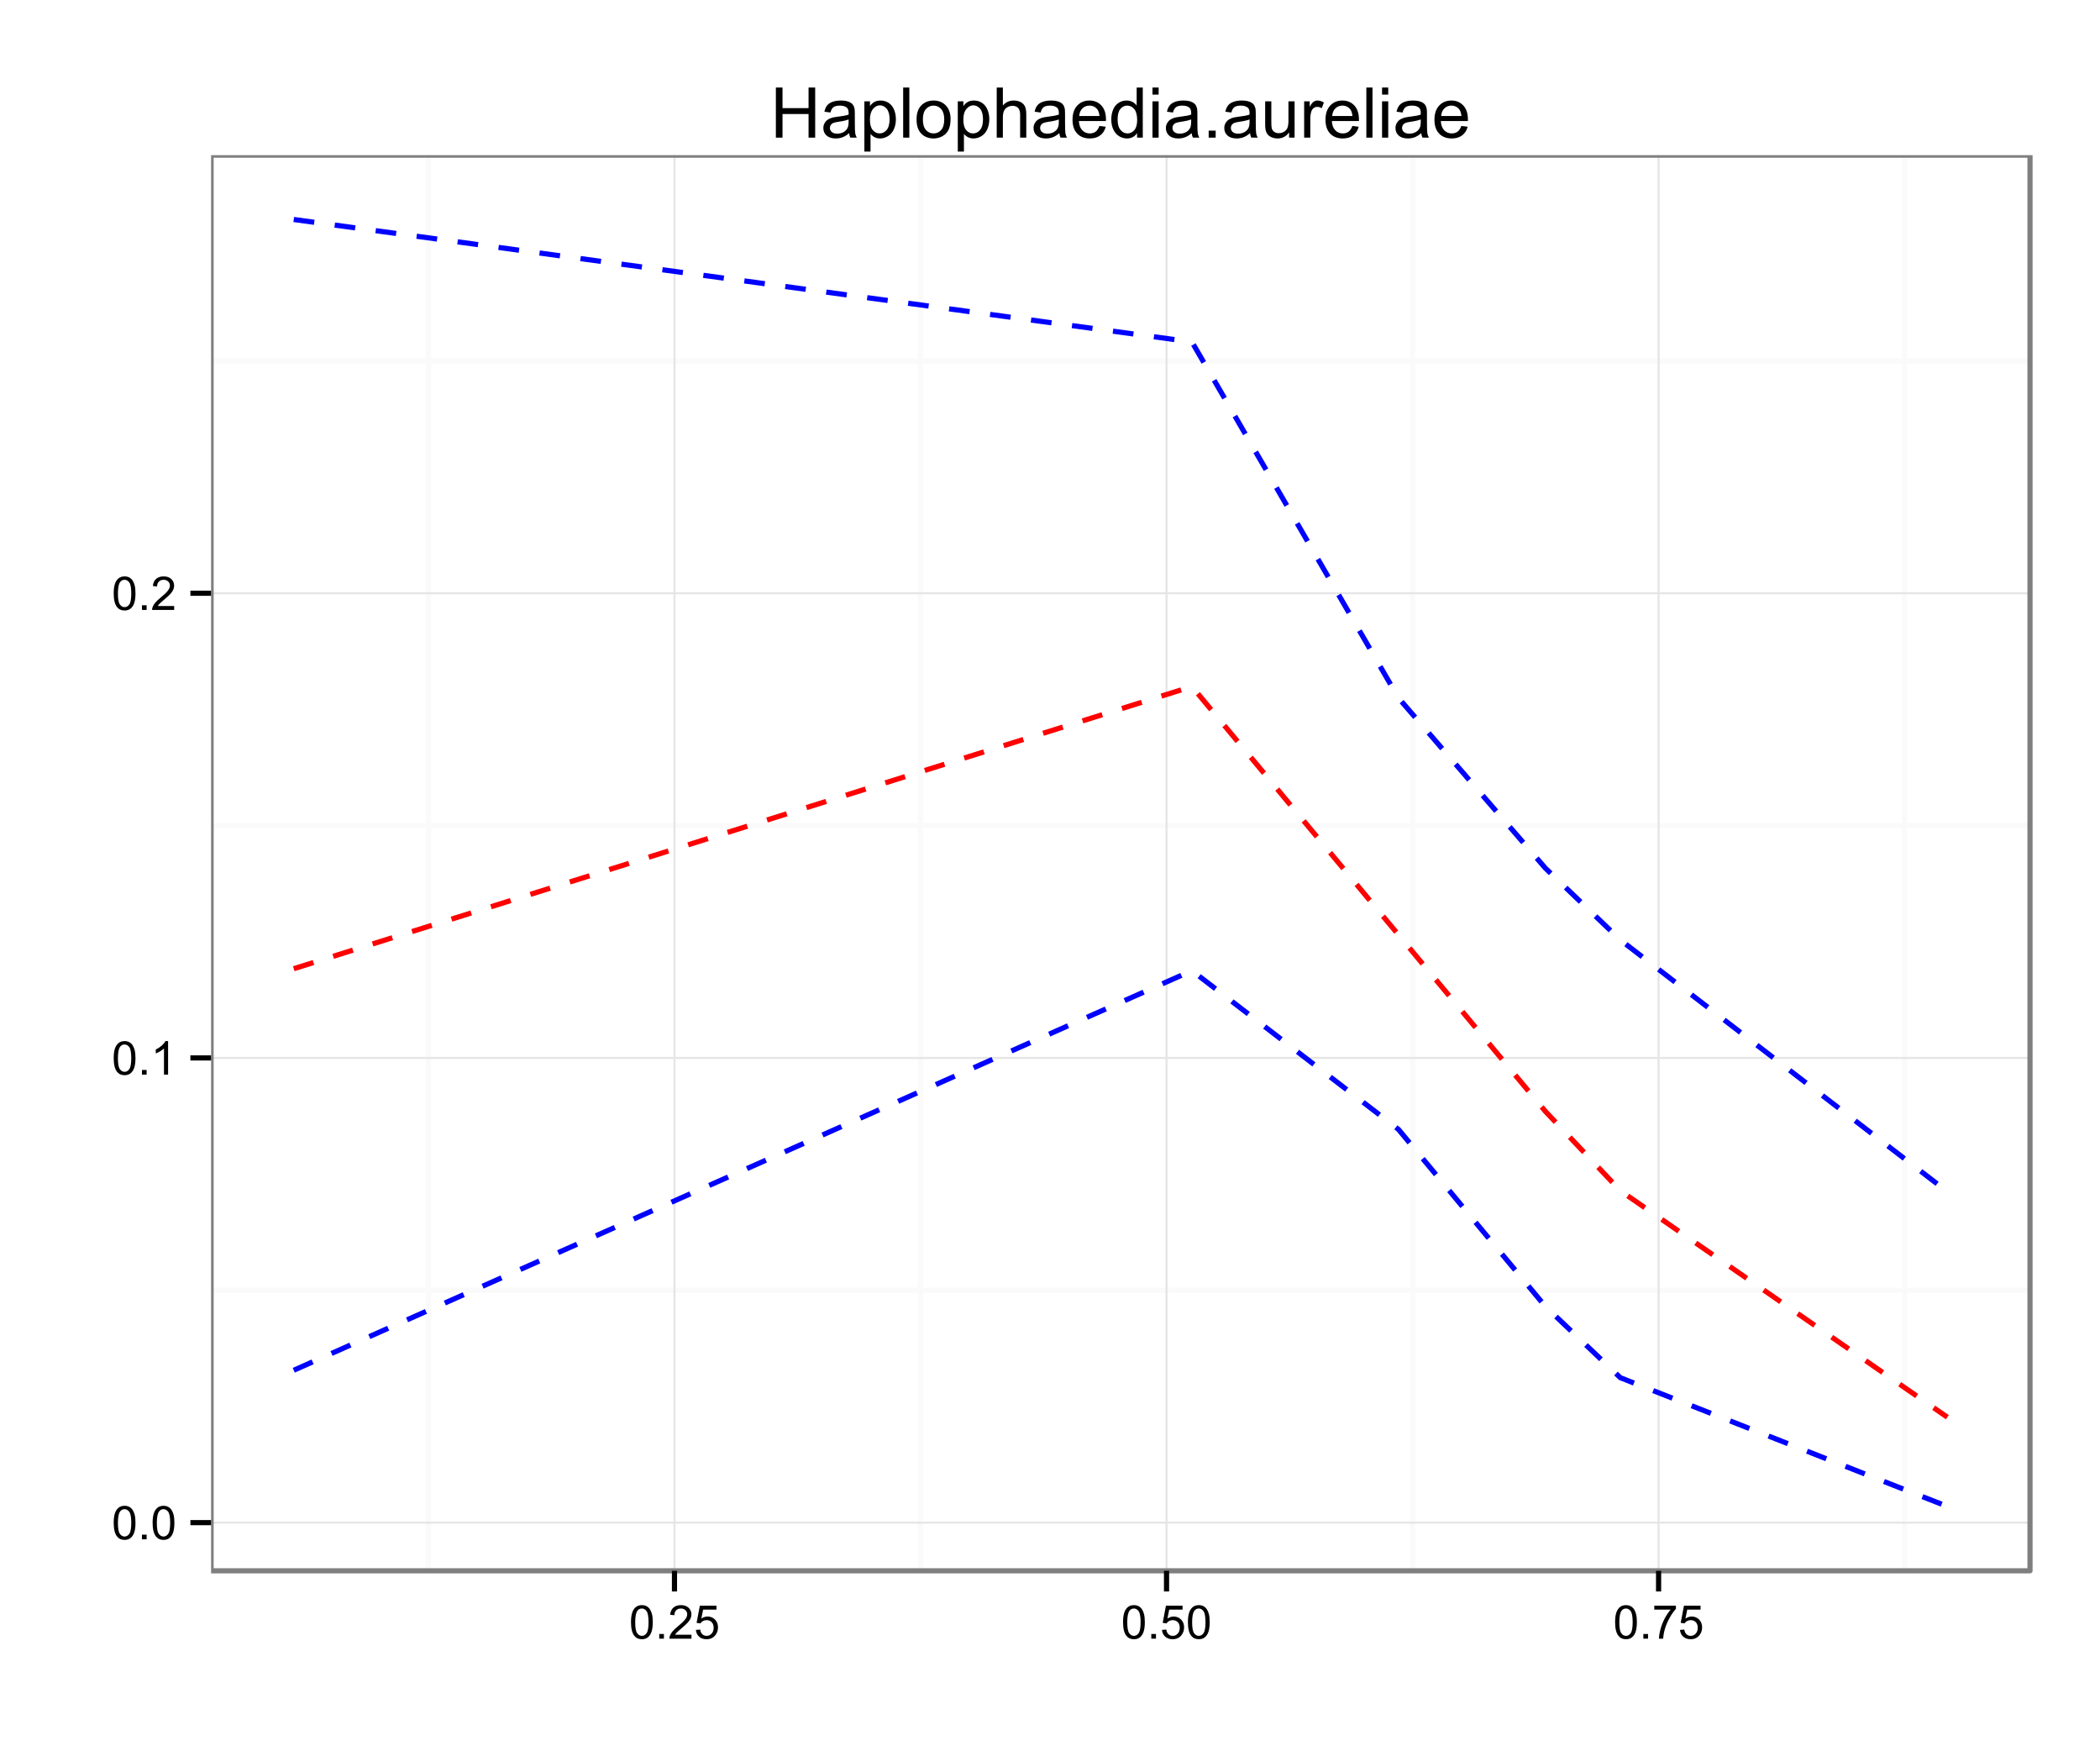
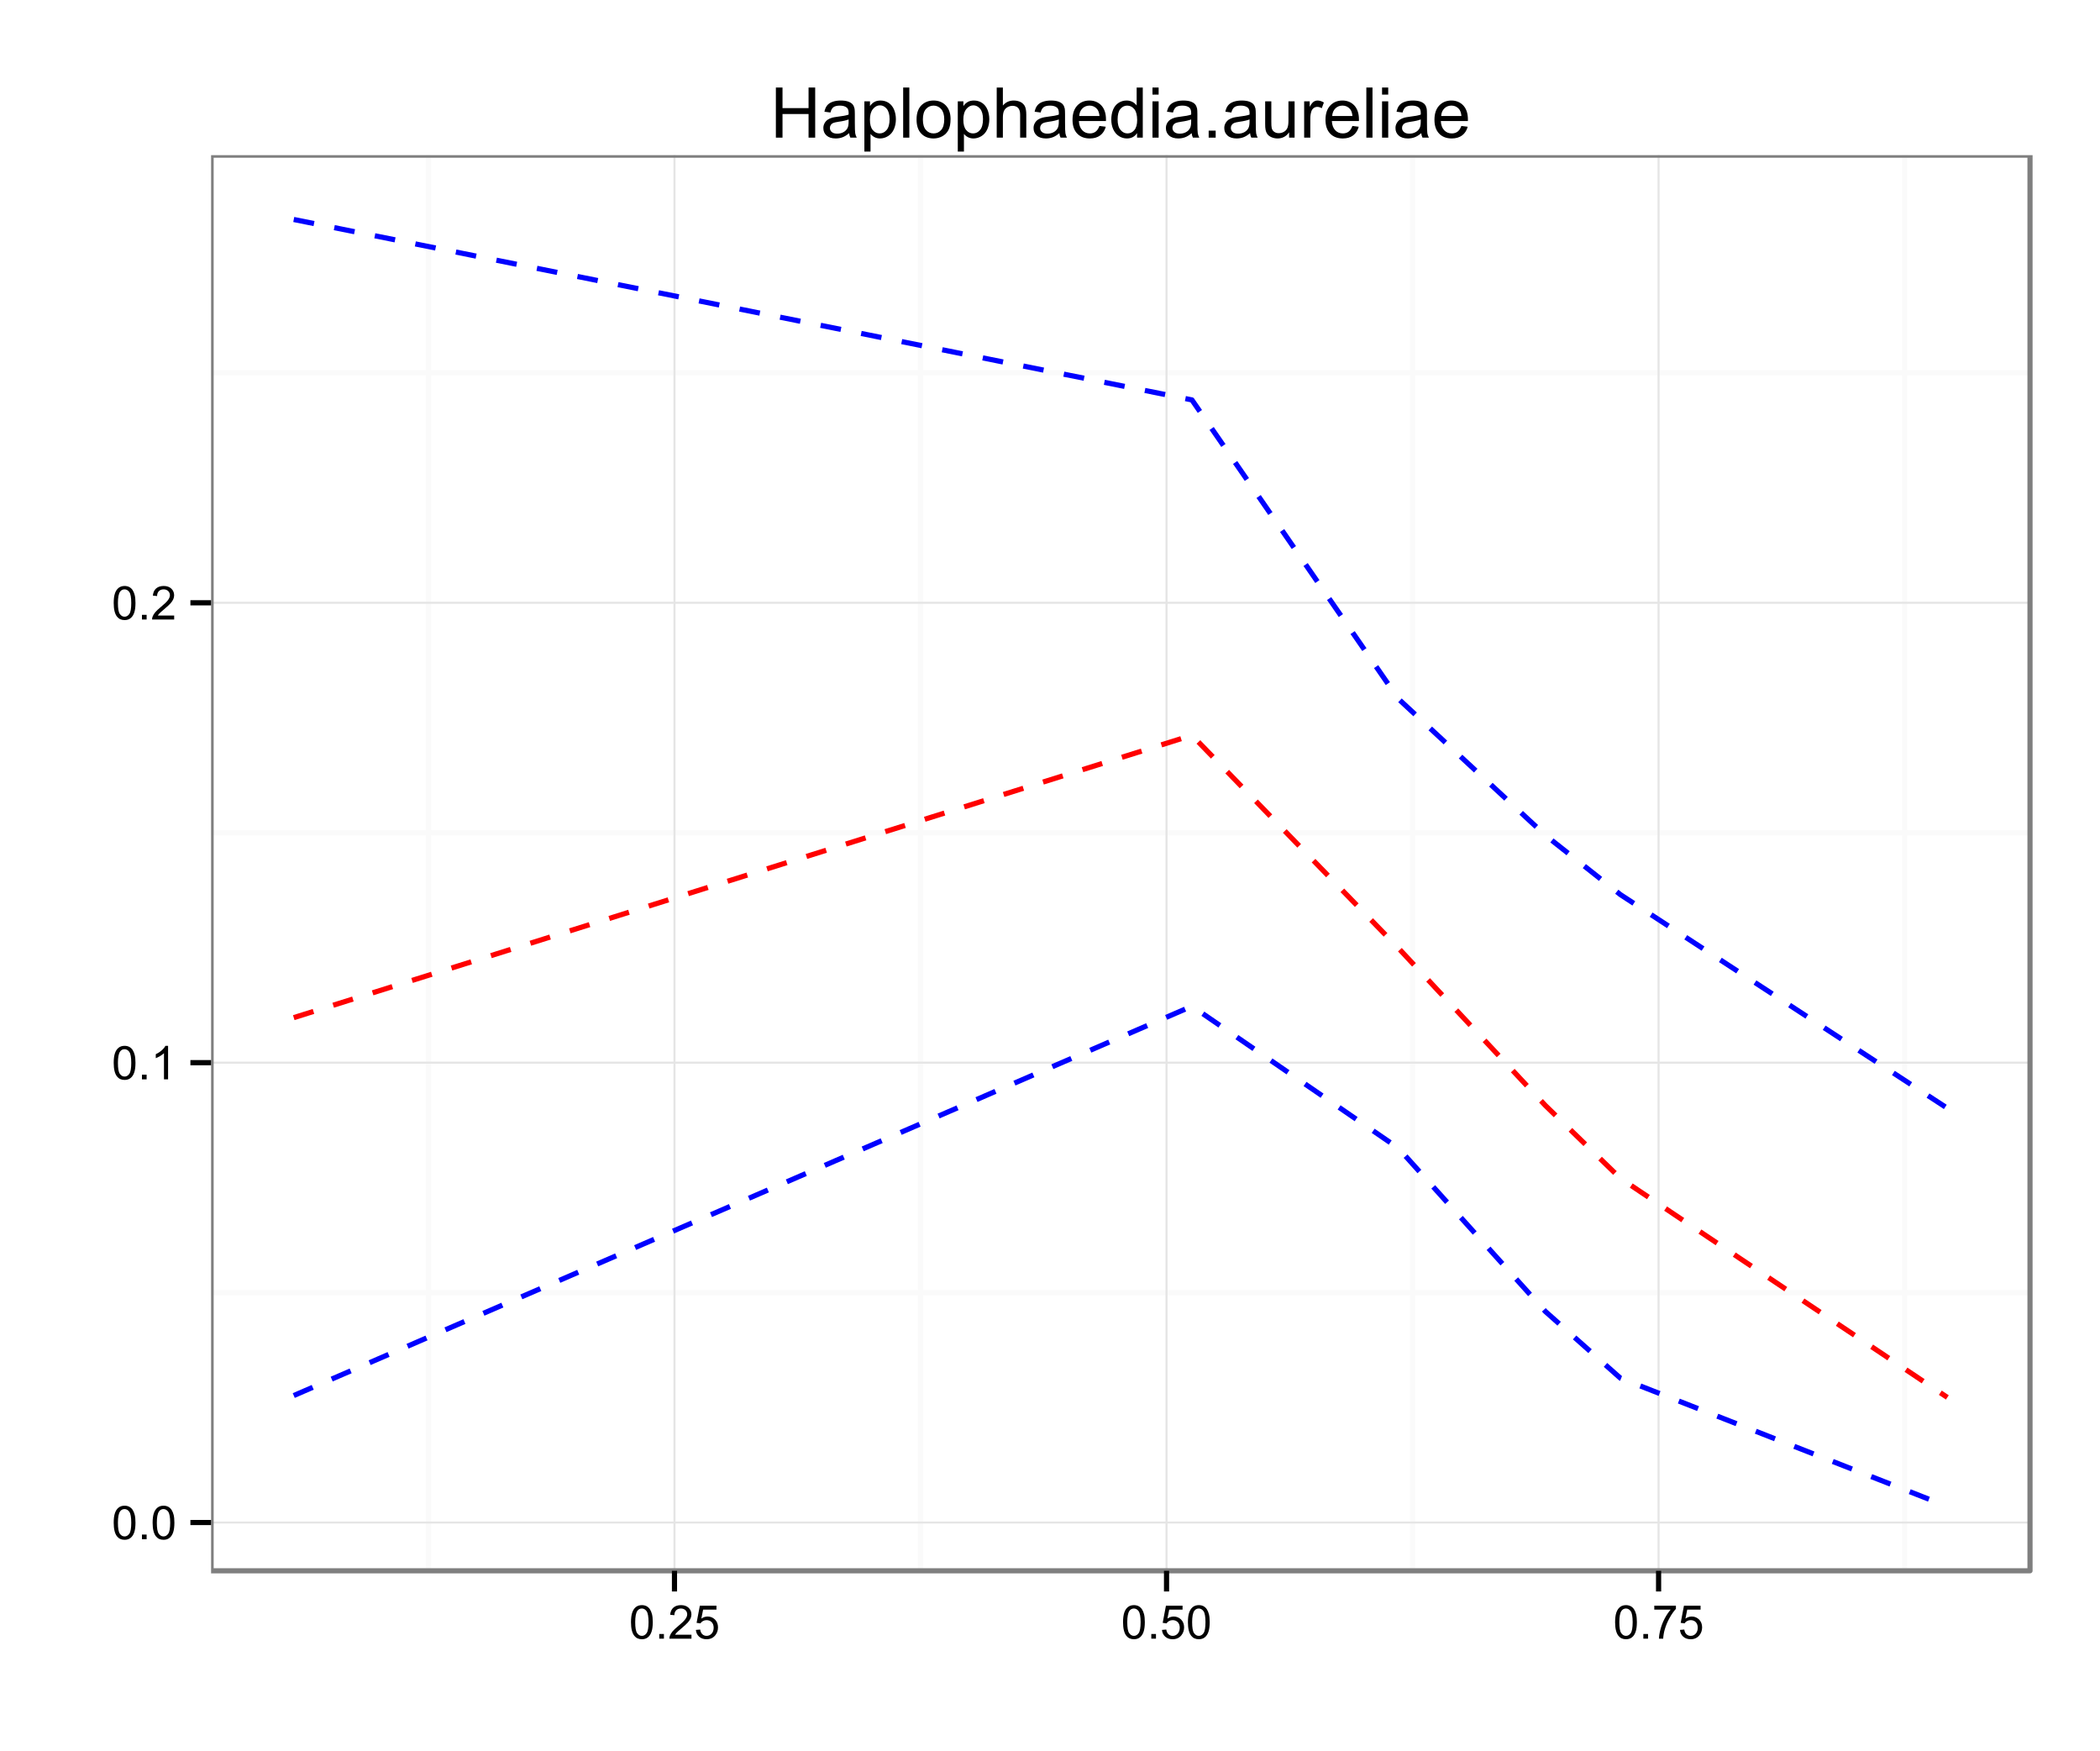
<svg xmlns="http://www.w3.org/2000/svg" xmlns:xlink="http://www.w3.org/1999/xlink" width="432pt" height="360pt" viewBox="0 0 432 360" version="1.1">
  <defs>
    <g>
      <symbol overflow="visible" id="glyph0-0">
        <path style="stroke:none;" d="M 0.398 -3.391 C 0.398 -4.199 0.48 -4.852 0.648 -5.352 C 0.812 -5.844 1.062 -6.227 1.395 -6.496 C 1.723 -6.762 2.137 -6.895 2.641 -6.898 C 3.004 -6.895 3.328 -6.82 3.609 -6.676 C 3.887 -6.523 4.113 -6.312 4.297 -6.035 C 4.477 -5.754 4.621 -5.41 4.723 -5.012 C 4.824 -4.605 4.875 -4.066 4.879 -3.391 C 4.875 -2.582 4.793 -1.93 4.629 -1.438 C 4.465 -0.938 4.215 -0.555 3.887 -0.289 C 3.555 -0.016 3.141 0.117 2.641 0.117 C 1.973 0.117 1.453 -0.117 1.078 -0.594 C 0.625 -1.164 0.398 -2.098 0.398 -3.391 Z M 1.266 -3.391 C 1.266 -2.258 1.395 -1.508 1.66 -1.137 C 1.922 -0.762 2.25 -0.574 2.641 -0.578 C 3.023 -0.574 3.348 -0.762 3.613 -1.141 C 3.875 -1.512 4.008 -2.262 4.012 -3.391 C 4.008 -4.52 3.875 -5.27 3.613 -5.645 C 3.348 -6.012 3.02 -6.199 2.629 -6.203 C 2.238 -6.199 1.93 -6.035 1.703 -5.711 C 1.41 -5.289 1.266 -4.516 1.266 -3.391 Z M 1.266 -3.391 " />
      </symbol>
      <symbol overflow="visible" id="glyph0-1">
        <path style="stroke:none;" d="M 0.871 0 L 0.871 -0.961 L 1.832 -0.961 L 1.832 0 Z M 0.871 0 " />
      </symbol>
      <symbol overflow="visible" id="glyph0-2">
        <path style="stroke:none;" d="M 3.578 0 L 2.734 0 L 2.734 -5.375 C 2.527 -5.18 2.262 -4.988 1.934 -4.793 C 1.602 -4.598 1.305 -4.453 1.047 -4.359 L 1.047 -5.176 C 1.516 -5.395 1.926 -5.664 2.281 -5.98 C 2.633 -6.293 2.883 -6.598 3.031 -6.898 L 3.578 -6.898 Z M 3.578 0 " />
      </symbol>
      <symbol overflow="visible" id="glyph0-3">
        <path style="stroke:none;" d="M 4.832 -0.812 L 4.832 0 L 0.289 0 C 0.281 -0.203 0.316 -0.398 0.391 -0.586 C 0.504 -0.895 0.688 -1.199 0.945 -1.5 C 1.195 -1.797 1.562 -2.141 2.047 -2.539 C 2.789 -3.148 3.297 -3.637 3.562 -3.996 C 3.824 -4.352 3.953 -4.688 3.957 -5.012 C 3.953 -5.34 3.836 -5.621 3.598 -5.855 C 3.355 -6.082 3.043 -6.199 2.664 -6.203 C 2.254 -6.199 1.93 -6.078 1.688 -5.836 C 1.441 -5.59 1.316 -5.25 1.316 -4.824 L 0.449 -4.914 C 0.508 -5.559 0.73 -6.051 1.121 -6.391 C 1.504 -6.727 2.023 -6.895 2.68 -6.898 C 3.336 -6.895 3.859 -6.715 4.246 -6.352 C 4.629 -5.984 4.82 -5.531 4.824 -4.992 C 4.82 -4.715 4.766 -4.441 4.652 -4.18 C 4.539 -3.91 4.352 -3.633 4.094 -3.34 C 3.832 -3.047 3.398 -2.645 2.793 -2.133 C 2.285 -1.707 1.961 -1.418 1.816 -1.266 C 1.672 -1.113 1.551 -0.961 1.461 -0.812 Z M 4.832 -0.812 " />
      </symbol>
      <symbol overflow="visible" id="glyph0-4">
        <path style="stroke:none;" d="M 0.398 -1.801 L 1.285 -1.875 C 1.348 -1.441 1.5 -1.117 1.742 -0.902 C 1.977 -0.684 2.266 -0.574 2.605 -0.578 C 3.008 -0.574 3.352 -0.727 3.637 -1.035 C 3.914 -1.34 4.055 -1.746 4.059 -2.254 C 4.055 -2.734 3.918 -3.113 3.652 -3.395 C 3.379 -3.668 3.027 -3.809 2.594 -3.812 C 2.316 -3.809 2.07 -3.746 1.855 -3.625 C 1.633 -3.5 1.461 -3.34 1.34 -3.145 L 0.547 -3.25 L 1.215 -6.777 L 4.633 -6.777 L 4.633 -5.973 L 1.891 -5.973 L 1.52 -4.125 C 1.926 -4.41 2.359 -4.551 2.816 -4.555 C 3.414 -4.551 3.922 -4.344 4.336 -3.93 C 4.746 -3.512 4.949 -2.977 4.953 -2.328 C 4.949 -1.703 4.77 -1.168 4.41 -0.719 C 3.969 -0.16 3.367 0.117 2.605 0.117 C 1.977 0.117 1.465 -0.055 1.074 -0.406 C 0.676 -0.754 0.453 -1.219 0.398 -1.801 Z M 0.398 -1.801 " />
      </symbol>
      <symbol overflow="visible" id="glyph0-5">
        <path style="stroke:none;" d="M 0.453 -5.973 L 0.453 -6.781 L 4.902 -6.781 L 4.902 -6.125 C 4.461 -5.656 4.027 -5.039 3.602 -4.27 C 3.168 -3.496 2.836 -2.703 2.605 -1.891 C 2.434 -1.312 2.324 -0.684 2.281 0 L 1.414 0 C 1.422 -0.539 1.531 -1.191 1.734 -1.961 C 1.938 -2.723 2.227 -3.461 2.609 -4.176 C 2.984 -4.883 3.391 -5.48 3.82 -5.973 Z M 0.453 -5.973 " />
      </symbol>
      <symbol overflow="visible" id="glyph1-0">
        <path style="stroke:none;" d="M 1.152 0 L 1.152 -10.309 L 2.516 -10.309 L 2.516 -6.074 L 7.875 -6.074 L 7.875 -10.309 L 9.238 -10.309 L 9.238 0 L 7.875 0 L 7.875 -4.859 L 2.516 -4.859 L 2.516 0 Z M 1.152 0 " />
      </symbol>
      <symbol overflow="visible" id="glyph1-1">
        <path style="stroke:none;" d="M 5.82 -0.922 C 5.348 -0.52 4.898 -0.238 4.465 -0.078 C 4.031 0.086 3.566 0.164 3.074 0.168 C 2.25 0.164 1.617 -0.035 1.18 -0.434 C 0.734 -0.832 0.516 -1.344 0.52 -1.969 C 0.516 -2.332 0.598 -2.664 0.77 -2.969 C 0.934 -3.27 1.152 -3.512 1.422 -3.699 C 1.691 -3.879 1.996 -4.02 2.336 -4.113 C 2.582 -4.176 2.957 -4.238 3.461 -4.305 C 4.48 -4.422 5.23 -4.566 5.715 -4.738 C 5.715 -4.91 5.719 -5.02 5.723 -5.07 C 5.719 -5.582 5.598 -5.945 5.363 -6.16 C 5.035 -6.441 4.555 -6.586 3.922 -6.59 C 3.324 -6.586 2.887 -6.48 2.605 -6.273 C 2.32 -6.062 2.109 -5.695 1.977 -5.168 L 0.738 -5.336 C 0.848 -5.863 1.031 -6.293 1.293 -6.621 C 1.547 -6.945 1.918 -7.195 2.41 -7.371 C 2.895 -7.547 3.461 -7.633 4.105 -7.637 C 4.742 -7.633 5.262 -7.559 5.66 -7.41 C 6.059 -7.258 6.352 -7.07 6.539 -6.844 C 6.727 -6.617 6.855 -6.328 6.934 -5.984 C 6.973 -5.766 6.996 -5.379 6.996 -4.816 L 6.996 -3.129 C 6.996 -1.949 7.02 -1.203 7.074 -0.895 C 7.125 -0.582 7.234 -0.285 7.398 0 L 6.074 0 C 5.941 -0.262 5.855 -0.566 5.82 -0.922 Z M 5.715 -3.746 C 5.254 -3.555 4.566 -3.398 3.648 -3.27 C 3.125 -3.191 2.758 -3.105 2.543 -3.016 C 2.328 -2.918 2.16 -2.781 2.047 -2.605 C 1.926 -2.422 1.867 -2.223 1.871 -2.004 C 1.867 -1.664 1.996 -1.383 2.254 -1.16 C 2.508 -0.934 2.883 -0.82 3.375 -0.824 C 3.859 -0.82 4.293 -0.926 4.676 -1.141 C 5.055 -1.352 5.332 -1.645 5.512 -2.02 C 5.645 -2.301 5.711 -2.723 5.715 -3.285 Z M 5.715 -3.746 " />
      </symbol>
      <symbol overflow="visible" id="glyph1-2">
        <path style="stroke:none;" d="M 0.949 2.863 L 0.949 -7.469 L 2.102 -7.469 L 2.102 -6.496 C 2.371 -6.875 2.68 -7.16 3.023 -7.352 C 3.363 -7.539 3.777 -7.633 4.27 -7.637 C 4.902 -7.633 5.465 -7.469 5.953 -7.145 C 6.441 -6.812 6.809 -6.352 7.059 -5.754 C 7.305 -5.156 7.43 -4.5 7.434 -3.789 C 7.43 -3.023 7.293 -2.336 7.02 -1.727 C 6.746 -1.113 6.348 -0.645 5.824 -0.32 C 5.301 0.004 4.75 0.164 4.176 0.168 C 3.75 0.164 3.371 0.078 3.039 -0.098 C 2.703 -0.273 2.43 -0.5 2.215 -0.773 L 2.215 2.863 Z M 2.094 -3.691 C 2.09 -2.73 2.285 -2.02 2.676 -1.559 C 3.062 -1.098 3.535 -0.867 4.094 -0.871 C 4.652 -0.867 5.133 -1.105 5.535 -1.586 C 5.934 -2.059 6.133 -2.797 6.137 -3.797 C 6.133 -4.746 5.938 -5.457 5.551 -5.934 C 5.156 -6.406 4.691 -6.645 4.148 -6.645 C 3.609 -6.645 3.129 -6.391 2.715 -5.887 C 2.297 -5.383 2.09 -4.652 2.094 -3.691 Z M 2.094 -3.691 " />
      </symbol>
      <symbol overflow="visible" id="glyph1-3">
        <path style="stroke:none;" d="M 0.922 0 L 0.922 -10.309 L 2.188 -10.309 L 2.188 0 Z M 0.922 0 " />
      </symbol>
      <symbol overflow="visible" id="glyph1-4">
        <path style="stroke:none;" d="M 0.477 -3.734 C 0.473 -5.113 0.859 -6.137 1.633 -6.805 C 2.27 -7.355 3.051 -7.633 3.98 -7.637 C 5.004 -7.633 5.844 -7.297 6.496 -6.625 C 7.145 -5.949 7.469 -5.02 7.473 -3.84 C 7.469 -2.875 7.324 -2.121 7.039 -1.57 C 6.75 -1.02 6.332 -0.59 5.781 -0.289 C 5.23 0.016 4.629 0.164 3.98 0.168 C 2.93 0.164 2.086 -0.168 1.441 -0.836 C 0.797 -1.504 0.473 -2.469 0.477 -3.734 Z M 1.777 -3.734 C 1.773 -2.773 1.984 -2.059 2.402 -1.586 C 2.82 -1.105 3.344 -0.867 3.98 -0.871 C 4.605 -0.867 5.129 -1.105 5.547 -1.586 C 5.961 -2.062 6.168 -2.793 6.172 -3.777 C 6.168 -4.695 5.961 -5.395 5.543 -5.875 C 5.121 -6.348 4.598 -6.586 3.98 -6.59 C 3.344 -6.586 2.82 -6.348 2.402 -5.879 C 1.984 -5.402 1.773 -4.688 1.777 -3.734 Z M 1.777 -3.734 " />
      </symbol>
      <symbol overflow="visible" id="glyph1-5">
        <path style="stroke:none;" d="M 0.949 0 L 0.949 -10.309 L 2.215 -10.309 L 2.215 -6.609 C 2.805 -7.293 3.547 -7.633 4.449 -7.637 C 5 -7.633 5.48 -7.523 5.891 -7.309 C 6.297 -7.086 6.59 -6.785 6.766 -6.402 C 6.941 -6.016 7.031 -5.457 7.031 -4.73 L 7.031 0 L 5.766 0 L 5.766 -4.73 C 5.766 -5.359 5.625 -5.82 5.352 -6.113 C 5.074 -6.398 4.688 -6.543 4.191 -6.547 C 3.812 -6.543 3.461 -6.445 3.133 -6.254 C 2.801 -6.055 2.566 -5.793 2.426 -5.461 C 2.285 -5.129 2.215 -4.668 2.215 -4.086 L 2.215 0 Z M 0.949 0 " />
      </symbol>
      <symbol overflow="visible" id="glyph1-6">
        <path style="stroke:none;" d="M 6.062 -2.406 L 7.367 -2.242 C 7.156 -1.477 6.777 -0.883 6.223 -0.465 C 5.664 -0.043 4.949 0.164 4.086 0.168 C 2.988 0.164 2.121 -0.168 1.484 -0.84 C 0.844 -1.508 0.527 -2.453 0.527 -3.672 C 0.527 -4.926 0.848 -5.898 1.496 -6.594 C 2.141 -7.285 2.98 -7.633 4.016 -7.637 C 5.008 -7.633 5.824 -7.293 6.461 -6.617 C 7.09 -5.934 7.406 -4.977 7.41 -3.746 C 7.406 -3.668 7.402 -3.559 7.402 -3.41 L 1.836 -3.41 C 1.879 -2.59 2.113 -1.961 2.531 -1.523 C 2.945 -1.086 3.465 -0.867 4.094 -0.871 C 4.555 -0.867 4.949 -0.988 5.281 -1.234 C 5.605 -1.477 5.867 -1.867 6.062 -2.406 Z M 1.906 -4.449 L 6.074 -4.449 C 6.016 -5.074 5.855 -5.547 5.598 -5.863 C 5.191 -6.348 4.668 -6.59 4.027 -6.594 C 3.441 -6.59 2.953 -6.398 2.562 -6.012 C 2.164 -5.621 1.945 -5.098 1.906 -4.449 Z M 1.906 -4.449 " />
      </symbol>
      <symbol overflow="visible" id="glyph1-7">
        <path style="stroke:none;" d="M 5.793 0 L 5.793 -0.941 C 5.316 -0.203 4.621 0.164 3.707 0.168 C 3.109 0.164 2.562 0.004 2.062 -0.324 C 1.562 -0.648 1.176 -1.109 0.902 -1.699 C 0.629 -2.285 0.492 -2.961 0.492 -3.727 C 0.492 -4.469 0.613 -5.145 0.863 -5.754 C 1.109 -6.359 1.484 -6.824 1.98 -7.148 C 2.477 -7.473 3.031 -7.633 3.648 -7.637 C 4.098 -7.633 4.5 -7.539 4.852 -7.352 C 5.203 -7.16 5.488 -6.914 5.711 -6.609 L 5.711 -10.309 L 6.969 -10.309 L 6.969 0 Z M 1.793 -3.727 C 1.793 -2.77 1.992 -2.055 2.398 -1.582 C 2.797 -1.105 3.273 -0.867 3.824 -0.871 C 4.375 -0.867 4.844 -1.094 5.234 -1.551 C 5.617 -2 5.812 -2.691 5.816 -3.621 C 5.812 -4.641 5.613 -5.391 5.223 -5.871 C 4.824 -6.348 4.34 -6.586 3.77 -6.59 C 3.203 -6.586 2.734 -6.355 2.359 -5.898 C 1.98 -5.438 1.793 -4.715 1.793 -3.727 Z M 1.793 -3.727 " />
      </symbol>
      <symbol overflow="visible" id="glyph1-8">
        <path style="stroke:none;" d="M 0.957 -8.852 L 0.957 -10.309 L 2.223 -10.309 L 2.223 -8.852 Z M 0.957 0 L 0.957 -7.469 L 2.223 -7.469 L 2.223 0 Z M 0.957 0 " />
      </symbol>
      <symbol overflow="visible" id="glyph1-9">
        <path style="stroke:none;" d="M 1.309 0 L 1.309 -1.441 L 2.75 -1.441 L 2.75 0 Z M 1.309 0 " />
      </symbol>
      <symbol overflow="visible" id="glyph1-10">
        <path style="stroke:none;" d="M 5.844 0 L 5.844 -1.098 C 5.258 -0.254 4.469 0.164 3.473 0.168 C 3.031 0.164 2.621 0.082 2.238 -0.082 C 1.855 -0.25 1.57 -0.461 1.387 -0.719 C 1.199 -0.973 1.07 -1.285 1 -1.66 C 0.945 -1.902 0.918 -2.297 0.922 -2.84 L 0.922 -7.469 L 2.188 -7.469 L 2.188 -3.324 C 2.184 -2.66 2.211 -2.215 2.266 -1.988 C 2.34 -1.652 2.508 -1.395 2.77 -1.207 C 3.023 -1.016 3.344 -0.918 3.727 -0.922 C 4.105 -0.918 4.461 -1.016 4.793 -1.211 C 5.125 -1.402 5.359 -1.668 5.5 -2.008 C 5.637 -2.34 5.707 -2.824 5.711 -3.465 L 5.711 -7.469 L 6.977 -7.469 L 6.977 0 Z M 5.844 0 " />
      </symbol>
      <symbol overflow="visible" id="glyph1-11">
        <path style="stroke:none;" d="M 0.934 0 L 0.934 -7.469 L 2.074 -7.469 L 2.074 -6.336 C 2.363 -6.859 2.629 -7.211 2.879 -7.383 C 3.121 -7.551 3.395 -7.633 3.691 -7.637 C 4.117 -7.633 4.551 -7.496 4.992 -7.227 L 4.555 -6.055 C 4.242 -6.234 3.934 -6.328 3.629 -6.328 C 3.348 -6.328 3.102 -6.242 2.883 -6.078 C 2.66 -5.906 2.5 -5.676 2.41 -5.387 C 2.266 -4.934 2.195 -4.441 2.199 -3.91 L 2.199 0 Z M 0.934 0 " />
      </symbol>
    </g>
    <clipPath id="clip1">
      <path d="M 43.422 31.906 L 418.602 31.906 L 418.602 324.051 L 43.422 324.051 Z M 43.422 31.906 " />
    </clipPath>
  </defs>
-   <g id="surface181">
+   <g id="surface211">
    <rect x="0" y="0" width="432" height="360" style="fill:rgb(100%,100%,100%);fill-opacity:1;stroke:none;" />
    <rect x="0" y="0" width="432" height="360" style="fill:rgb(100%,100%,100%);fill-opacity:1;stroke:none;" />
    <path style="fill:none;stroke-width:1.063;stroke-linecap:round;stroke-linejoin:round;stroke:rgb(100%,100%,100%);stroke-opacity:1;stroke-miterlimit:10;" d="M 0 360 L 432 360 L 432 0 L 0 0 Z M 0 360 " />
    <g clip-path="url(#clip1)" clip-rule="nonzero">
      <path style=" stroke:none;fill-rule:nonzero;fill:rgb(100%,100%,100%);fill-opacity:1;" d="M 43.422 323.051 L 417.602 323.051 L 417.602 31.906 L 43.422 31.906 Z M 43.422 323.051 " />
-       <path style="fill:none;stroke-width:1.063;stroke-linecap:butt;stroke-linejoin:round;stroke:rgb(98.039%,98.039%,98.039%);stroke-opacity:1;stroke-miterlimit:10;" d="M 43.422 265.363 L 417.602 265.363 " />
-       <path style="fill:none;stroke-width:1.063;stroke-linecap:butt;stroke-linejoin:round;stroke:rgb(98.039%,98.039%,98.039%);stroke-opacity:1;stroke-miterlimit:10;" d="M 43.422 169.793 L 417.602 169.793 " />
-       <path style="fill:none;stroke-width:1.063;stroke-linecap:butt;stroke-linejoin:round;stroke:rgb(98.039%,98.039%,98.039%);stroke-opacity:1;stroke-miterlimit:10;" d="M 43.422 74.223 L 417.602 74.223 " />
+       <path style="fill:none;stroke-width:1.063;stroke-linecap:butt;stroke-linejoin:round;stroke:rgb(98.039%,98.039%,98.039%);stroke-opacity:1;stroke-miterlimit:10;" d="M 43.422 265.84 L 417.602 265.84 " />
+       <path style="fill:none;stroke-width:1.063;stroke-linecap:butt;stroke-linejoin:round;stroke:rgb(98.039%,98.039%,98.039%);stroke-opacity:1;stroke-miterlimit:10;" d="M 43.422 171.262 L 417.602 171.262 " />
+       <path style="fill:none;stroke-width:1.063;stroke-linecap:butt;stroke-linejoin:round;stroke:rgb(98.039%,98.039%,98.039%);stroke-opacity:1;stroke-miterlimit:10;" d="M 43.422 76.684 L 417.602 76.684 " />
      <path style="fill:none;stroke-width:1.063;stroke-linecap:butt;stroke-linejoin:round;stroke:rgb(98.039%,98.039%,98.039%);stroke-opacity:1;stroke-miterlimit:10;" d="M 88.137 323.051 L 88.137 31.906 " />
      <path style="fill:none;stroke-width:1.063;stroke-linecap:butt;stroke-linejoin:round;stroke:rgb(98.039%,98.039%,98.039%);stroke-opacity:1;stroke-miterlimit:10;" d="M 189.359 323.051 L 189.359 31.906 " />
      <path style="fill:none;stroke-width:1.063;stroke-linecap:butt;stroke-linejoin:round;stroke:rgb(98.039%,98.039%,98.039%);stroke-opacity:1;stroke-miterlimit:10;" d="M 290.586 323.051 L 290.586 31.906 " />
      <path style="fill:none;stroke-width:1.063;stroke-linecap:butt;stroke-linejoin:round;stroke:rgb(98.039%,98.039%,98.039%);stroke-opacity:1;stroke-miterlimit:10;" d="M 391.809 323.051 L 391.809 31.906 " />
-       <path style="fill:none;stroke-width:0.425;stroke-linecap:butt;stroke-linejoin:round;stroke:rgb(89.804%,89.804%,89.804%);stroke-opacity:1;stroke-miterlimit:10;" d="M 43.422 313.148 L 417.602 313.148 " />
-       <path style="fill:none;stroke-width:0.425;stroke-linecap:butt;stroke-linejoin:round;stroke:rgb(89.804%,89.804%,89.804%);stroke-opacity:1;stroke-miterlimit:10;" d="M 43.422 217.578 L 417.602 217.578 " />
-       <path style="fill:none;stroke-width:0.425;stroke-linecap:butt;stroke-linejoin:round;stroke:rgb(89.804%,89.804%,89.804%);stroke-opacity:1;stroke-miterlimit:10;" d="M 43.422 122.008 L 417.602 122.008 " />
+       <path style="fill:none;stroke-width:0.425;stroke-linecap:butt;stroke-linejoin:round;stroke:rgb(89.804%,89.804%,89.804%);stroke-opacity:1;stroke-miterlimit:10;" d="M 43.422 313.125 L 417.602 313.125 " />
+       <path style="fill:none;stroke-width:0.425;stroke-linecap:butt;stroke-linejoin:round;stroke:rgb(89.804%,89.804%,89.804%);stroke-opacity:1;stroke-miterlimit:10;" d="M 43.422 218.551 L 417.602 218.551 " />
+       <path style="fill:none;stroke-width:0.425;stroke-linecap:butt;stroke-linejoin:round;stroke:rgb(89.804%,89.804%,89.804%);stroke-opacity:1;stroke-miterlimit:10;" d="M 43.422 123.973 L 417.602 123.973 " />
      <path style="fill:none;stroke-width:0.425;stroke-linecap:butt;stroke-linejoin:round;stroke:rgb(89.804%,89.804%,89.804%);stroke-opacity:1;stroke-miterlimit:10;" d="M 138.75 323.051 L 138.75 31.906 " />
      <path style="fill:none;stroke-width:0.425;stroke-linecap:butt;stroke-linejoin:round;stroke:rgb(89.804%,89.804%,89.804%);stroke-opacity:1;stroke-miterlimit:10;" d="M 239.973 323.051 L 239.973 31.906 " />
      <path style="fill:none;stroke-width:0.425;stroke-linecap:butt;stroke-linejoin:round;stroke:rgb(89.804%,89.804%,89.804%);stroke-opacity:1;stroke-miterlimit:10;" d="M 341.195 323.051 L 341.195 31.906 " />
-       <path style="fill:none;stroke-width:1.063;stroke-linecap:butt;stroke-linejoin:round;stroke:rgb(100%,0%,0%);stroke-opacity:1;stroke-dasharray:4.252,4.252;stroke-miterlimit:1;" d="M 60.43 199.227 L 245.195 141.191 L 287.672 192.238 L 317.902 228.559 L 333.336 244.895 L 400.594 291.469 " />
-       <path style="fill:none;stroke-width:1.063;stroke-linecap:butt;stroke-linejoin:round;stroke:rgb(0%,0%,100%);stroke-opacity:1;stroke-dasharray:4.252,4.252;stroke-miterlimit:1;" d="M 60.43 45.141 L 245.195 70.324 L 287.672 143.527 L 317.902 178.547 L 333.336 193.316 L 400.594 245.082 " />
-       <path style="fill:none;stroke-width:1.063;stroke-linecap:butt;stroke-linejoin:round;stroke:rgb(0%,0%,100%);stroke-opacity:1;stroke-dasharray:4.252,4.252;stroke-miterlimit:1;" d="M 60.43 281.809 L 245.195 199.625 L 287.672 232.262 L 317.902 268.684 L 333.336 283.344 L 400.594 309.816 " />
+       <path style="fill:none;stroke-width:1.063;stroke-linecap:butt;stroke-linejoin:round;stroke:rgb(100%,0%,0%);stroke-opacity:1;stroke-dasharray:4.252,4.252;stroke-miterlimit:1;" d="M 60.43 209.289 L 245.195 151.219 L 287.672 194.992 L 317.902 227.355 L 333.336 242.332 L 400.594 287.398 " />
+       <path style="fill:none;stroke-width:1.063;stroke-linecap:butt;stroke-linejoin:round;stroke:rgb(0%,0%,100%);stroke-opacity:1;stroke-dasharray:4.252,4.252;stroke-miterlimit:1;" d="M 60.43 45.141 L 245.195 82.246 L 287.672 143.734 L 317.902 171.781 L 333.336 183.984 L 400.594 227.922 " />
+       <path style="fill:none;stroke-width:1.063;stroke-linecap:butt;stroke-linejoin:round;stroke:rgb(0%,0%,100%);stroke-opacity:1;stroke-dasharray:4.252,4.252;stroke-miterlimit:1;" d="M 60.43 287.012 L 245.195 206.938 L 287.672 236.137 L 317.902 269.715 L 333.336 283.43 L 400.594 309.816 " />
      <path style="fill:none;stroke-width:1.063;stroke-linecap:round;stroke-linejoin:round;stroke:rgb(49.804%,49.804%,49.804%);stroke-opacity:1;stroke-miterlimit:10;" d="M 43.422 323.051 L 417.602 323.051 L 417.602 31.906 L 43.422 31.906 Z M 43.422 323.051 " />
    </g>
    <g style="fill:rgb(0%,0%,0%);fill-opacity:1;">
-       <use xlink:href="#glyph0-0" x="22.992" y="316.582" />
-       <use xlink:href="#glyph0-1" x="28.331" y="316.582" />
-       <use xlink:href="#glyph0-0" x="30.998" y="316.582" />
+       <use xlink:href="#glyph0-0" x="22.992" y="316.562" />
+       <use xlink:href="#glyph0-1" x="28.331" y="316.562" />
+       <use xlink:href="#glyph0-0" x="30.998" y="316.562" />
    </g>
    <g style="fill:rgb(0%,0%,0%);fill-opacity:1;">
-       <use xlink:href="#glyph0-0" x="22.992" y="221.012" />
-       <use xlink:href="#glyph0-1" x="28.331" y="221.012" />
-       <use xlink:href="#glyph0-2" x="30.998" y="221.012" />
+       <use xlink:href="#glyph0-0" x="22.992" y="221.984" />
+       <use xlink:href="#glyph0-1" x="28.331" y="221.984" />
+       <use xlink:href="#glyph0-2" x="30.998" y="221.984" />
    </g>
    <g style="fill:rgb(0%,0%,0%);fill-opacity:1;">
-       <use xlink:href="#glyph0-0" x="22.992" y="125.441" />
-       <use xlink:href="#glyph0-1" x="28.331" y="125.441" />
-       <use xlink:href="#glyph0-3" x="30.998" y="125.441" />
+       <use xlink:href="#glyph0-0" x="22.992" y="127.41" />
+       <use xlink:href="#glyph0-1" x="28.331" y="127.41" />
+       <use xlink:href="#glyph0-3" x="30.998" y="127.41" />
    </g>
-     <path style="fill:none;stroke-width:1.063;stroke-linecap:butt;stroke-linejoin:round;stroke:rgb(0%,0%,0%);stroke-opacity:1;stroke-miterlimit:10;" d="M 39.168 313.148 L 43.422 313.148 " />
-     <path style="fill:none;stroke-width:1.063;stroke-linecap:butt;stroke-linejoin:round;stroke:rgb(0%,0%,0%);stroke-opacity:1;stroke-miterlimit:10;" d="M 39.168 217.578 L 43.422 217.578 " />
-     <path style="fill:none;stroke-width:1.063;stroke-linecap:butt;stroke-linejoin:round;stroke:rgb(0%,0%,0%);stroke-opacity:1;stroke-miterlimit:10;" d="M 39.168 122.008 L 43.422 122.008 " />
+     <path style="fill:none;stroke-width:1.063;stroke-linecap:butt;stroke-linejoin:round;stroke:rgb(0%,0%,0%);stroke-opacity:1;stroke-miterlimit:10;" d="M 39.168 313.125 L 43.422 313.125 " />
+     <path style="fill:none;stroke-width:1.063;stroke-linecap:butt;stroke-linejoin:round;stroke:rgb(0%,0%,0%);stroke-opacity:1;stroke-miterlimit:10;" d="M 39.168 218.551 L 43.422 218.551 " />
+     <path style="fill:none;stroke-width:1.063;stroke-linecap:butt;stroke-linejoin:round;stroke:rgb(0%,0%,0%);stroke-opacity:1;stroke-miterlimit:10;" d="M 39.168 123.973 L 43.422 123.973 " />
    <path style="fill:none;stroke-width:1.063;stroke-linecap:butt;stroke-linejoin:round;stroke:rgb(0%,0%,0%);stroke-opacity:1;stroke-miterlimit:10;" d="M 138.75 327.305 L 138.75 323.051 " />
    <path style="fill:none;stroke-width:1.063;stroke-linecap:butt;stroke-linejoin:round;stroke:rgb(0%,0%,0%);stroke-opacity:1;stroke-miterlimit:10;" d="M 239.973 327.305 L 239.973 323.051 " />
    <path style="fill:none;stroke-width:1.063;stroke-linecap:butt;stroke-linejoin:round;stroke:rgb(0%,0%,0%);stroke-opacity:1;stroke-miterlimit:10;" d="M 341.195 327.305 L 341.195 323.051 " />
    <g style="fill:rgb(0%,0%,0%);fill-opacity:1;">
      <use xlink:href="#glyph0-0" x="129.406" y="337.012" />
      <use xlink:href="#glyph0-1" x="134.745" y="337.012" />
      <use xlink:href="#glyph0-3" x="137.412" y="337.012" />
      <use xlink:href="#glyph0-4" x="142.752" y="337.012" />
    </g>
    <g style="fill:rgb(0%,0%,0%);fill-opacity:1;">
      <use xlink:href="#glyph0-0" x="230.629" y="337.012" />
      <use xlink:href="#glyph0-1" x="235.968" y="337.012" />
      <use xlink:href="#glyph0-4" x="238.635" y="337.012" />
      <use xlink:href="#glyph0-0" x="243.974" y="337.012" />
    </g>
    <g style="fill:rgb(0%,0%,0%);fill-opacity:1;">
      <use xlink:href="#glyph0-0" x="331.852" y="337.012" />
      <use xlink:href="#glyph0-1" x="337.191" y="337.012" />
      <use xlink:href="#glyph0-5" x="339.858" y="337.012" />
      <use xlink:href="#glyph0-4" x="345.197" y="337.012" />
    </g>
    <g style="fill:rgb(0%,0%,0%);fill-opacity:1;">
      <use xlink:href="#glyph1-0" x="158.457" y="28.309" />
      <use xlink:href="#glyph1-1" x="168.856" y="28.309" />
      <use xlink:href="#glyph1-2" x="176.865" y="28.309" />
      <use xlink:href="#glyph1-3" x="184.873" y="28.309" />
      <use xlink:href="#glyph1-4" x="188.073" y="28.309" />
      <use xlink:href="#glyph1-2" x="196.081" y="28.309" />
      <use xlink:href="#glyph1-5" x="204.09" y="28.309" />
      <use xlink:href="#glyph1-1" x="212.098" y="28.309" />
      <use xlink:href="#glyph1-6" x="220.107" y="28.309" />
      <use xlink:href="#glyph1-7" x="228.116" y="28.309" />
      <use xlink:href="#glyph1-8" x="236.124" y="28.309" />
      <use xlink:href="#glyph1-1" x="239.323" y="28.309" />
      <use xlink:href="#glyph1-9" x="247.332" y="28.309" />
      <use xlink:href="#glyph1-1" x="251.333" y="28.309" />
      <use xlink:href="#glyph1-10" x="259.341" y="28.309" />
      <use xlink:href="#glyph1-11" x="267.35" y="28.309" />
      <use xlink:href="#glyph1-6" x="272.145" y="28.309" />
      <use xlink:href="#glyph1-3" x="280.154" y="28.309" />
      <use xlink:href="#glyph1-8" x="283.353" y="28.309" />
      <use xlink:href="#glyph1-1" x="286.552" y="28.309" />
      <use xlink:href="#glyph1-6" x="294.561" y="28.309" />
    </g>
  </g>
</svg>
